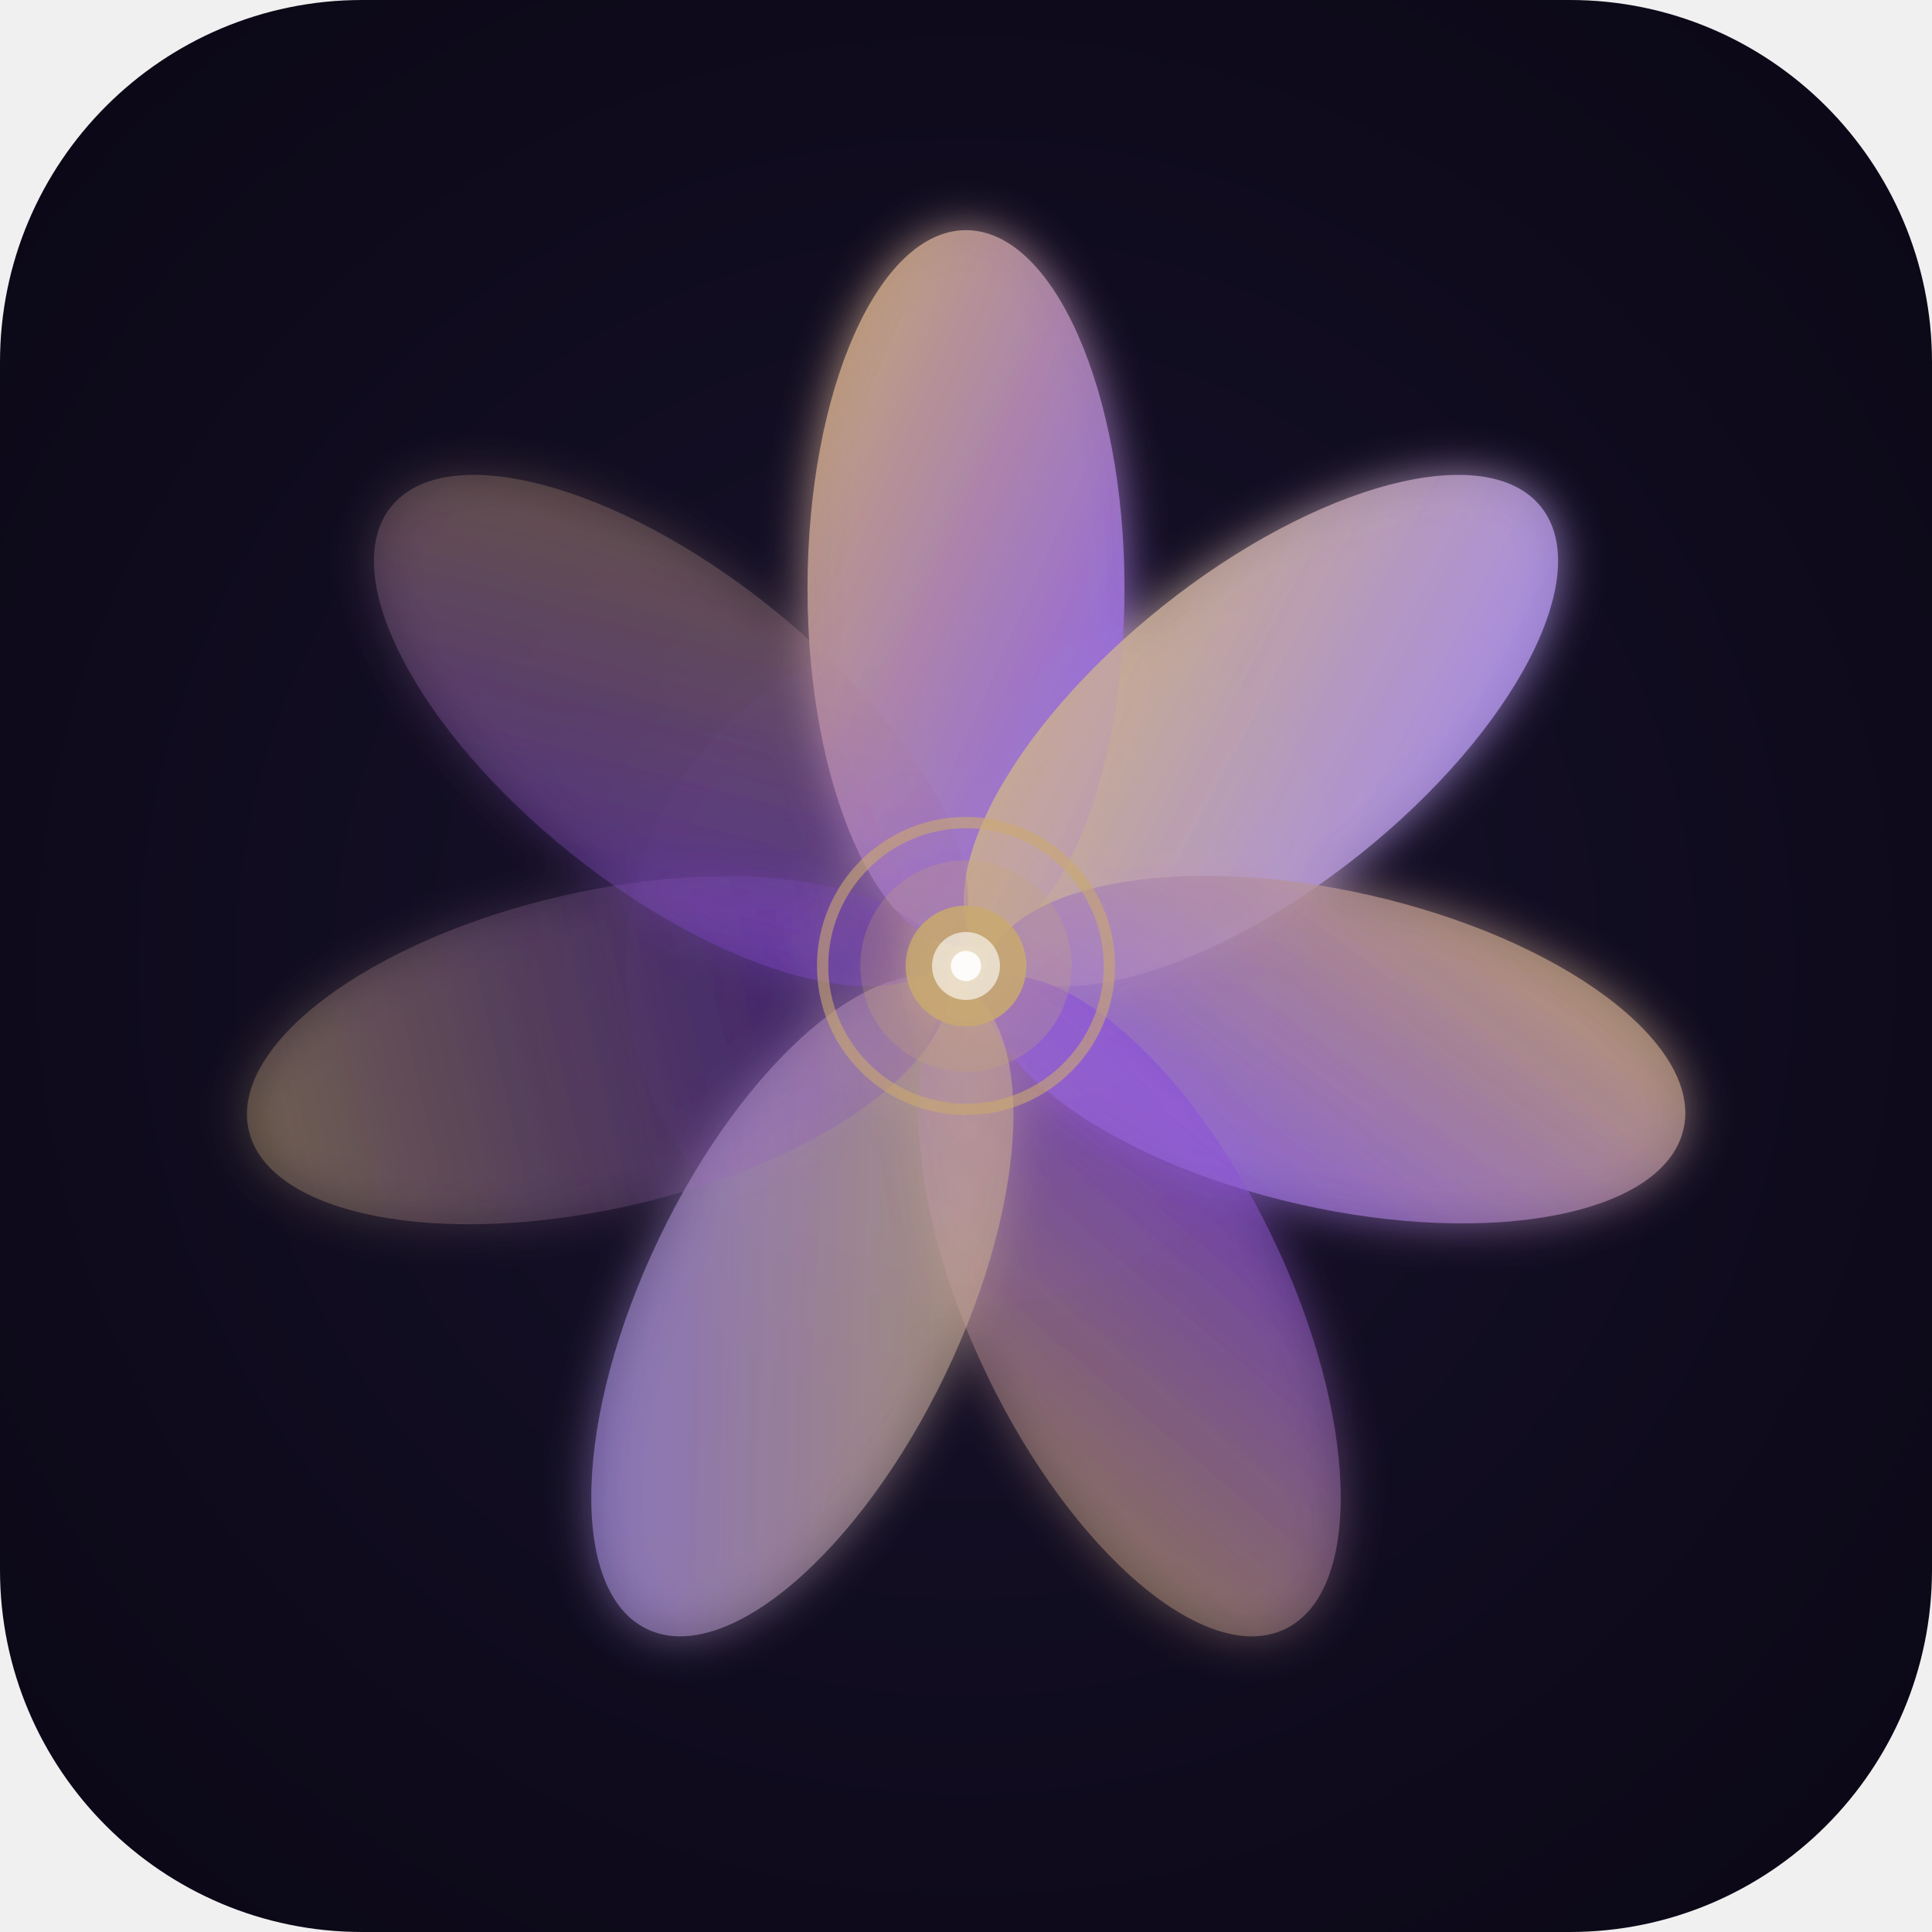
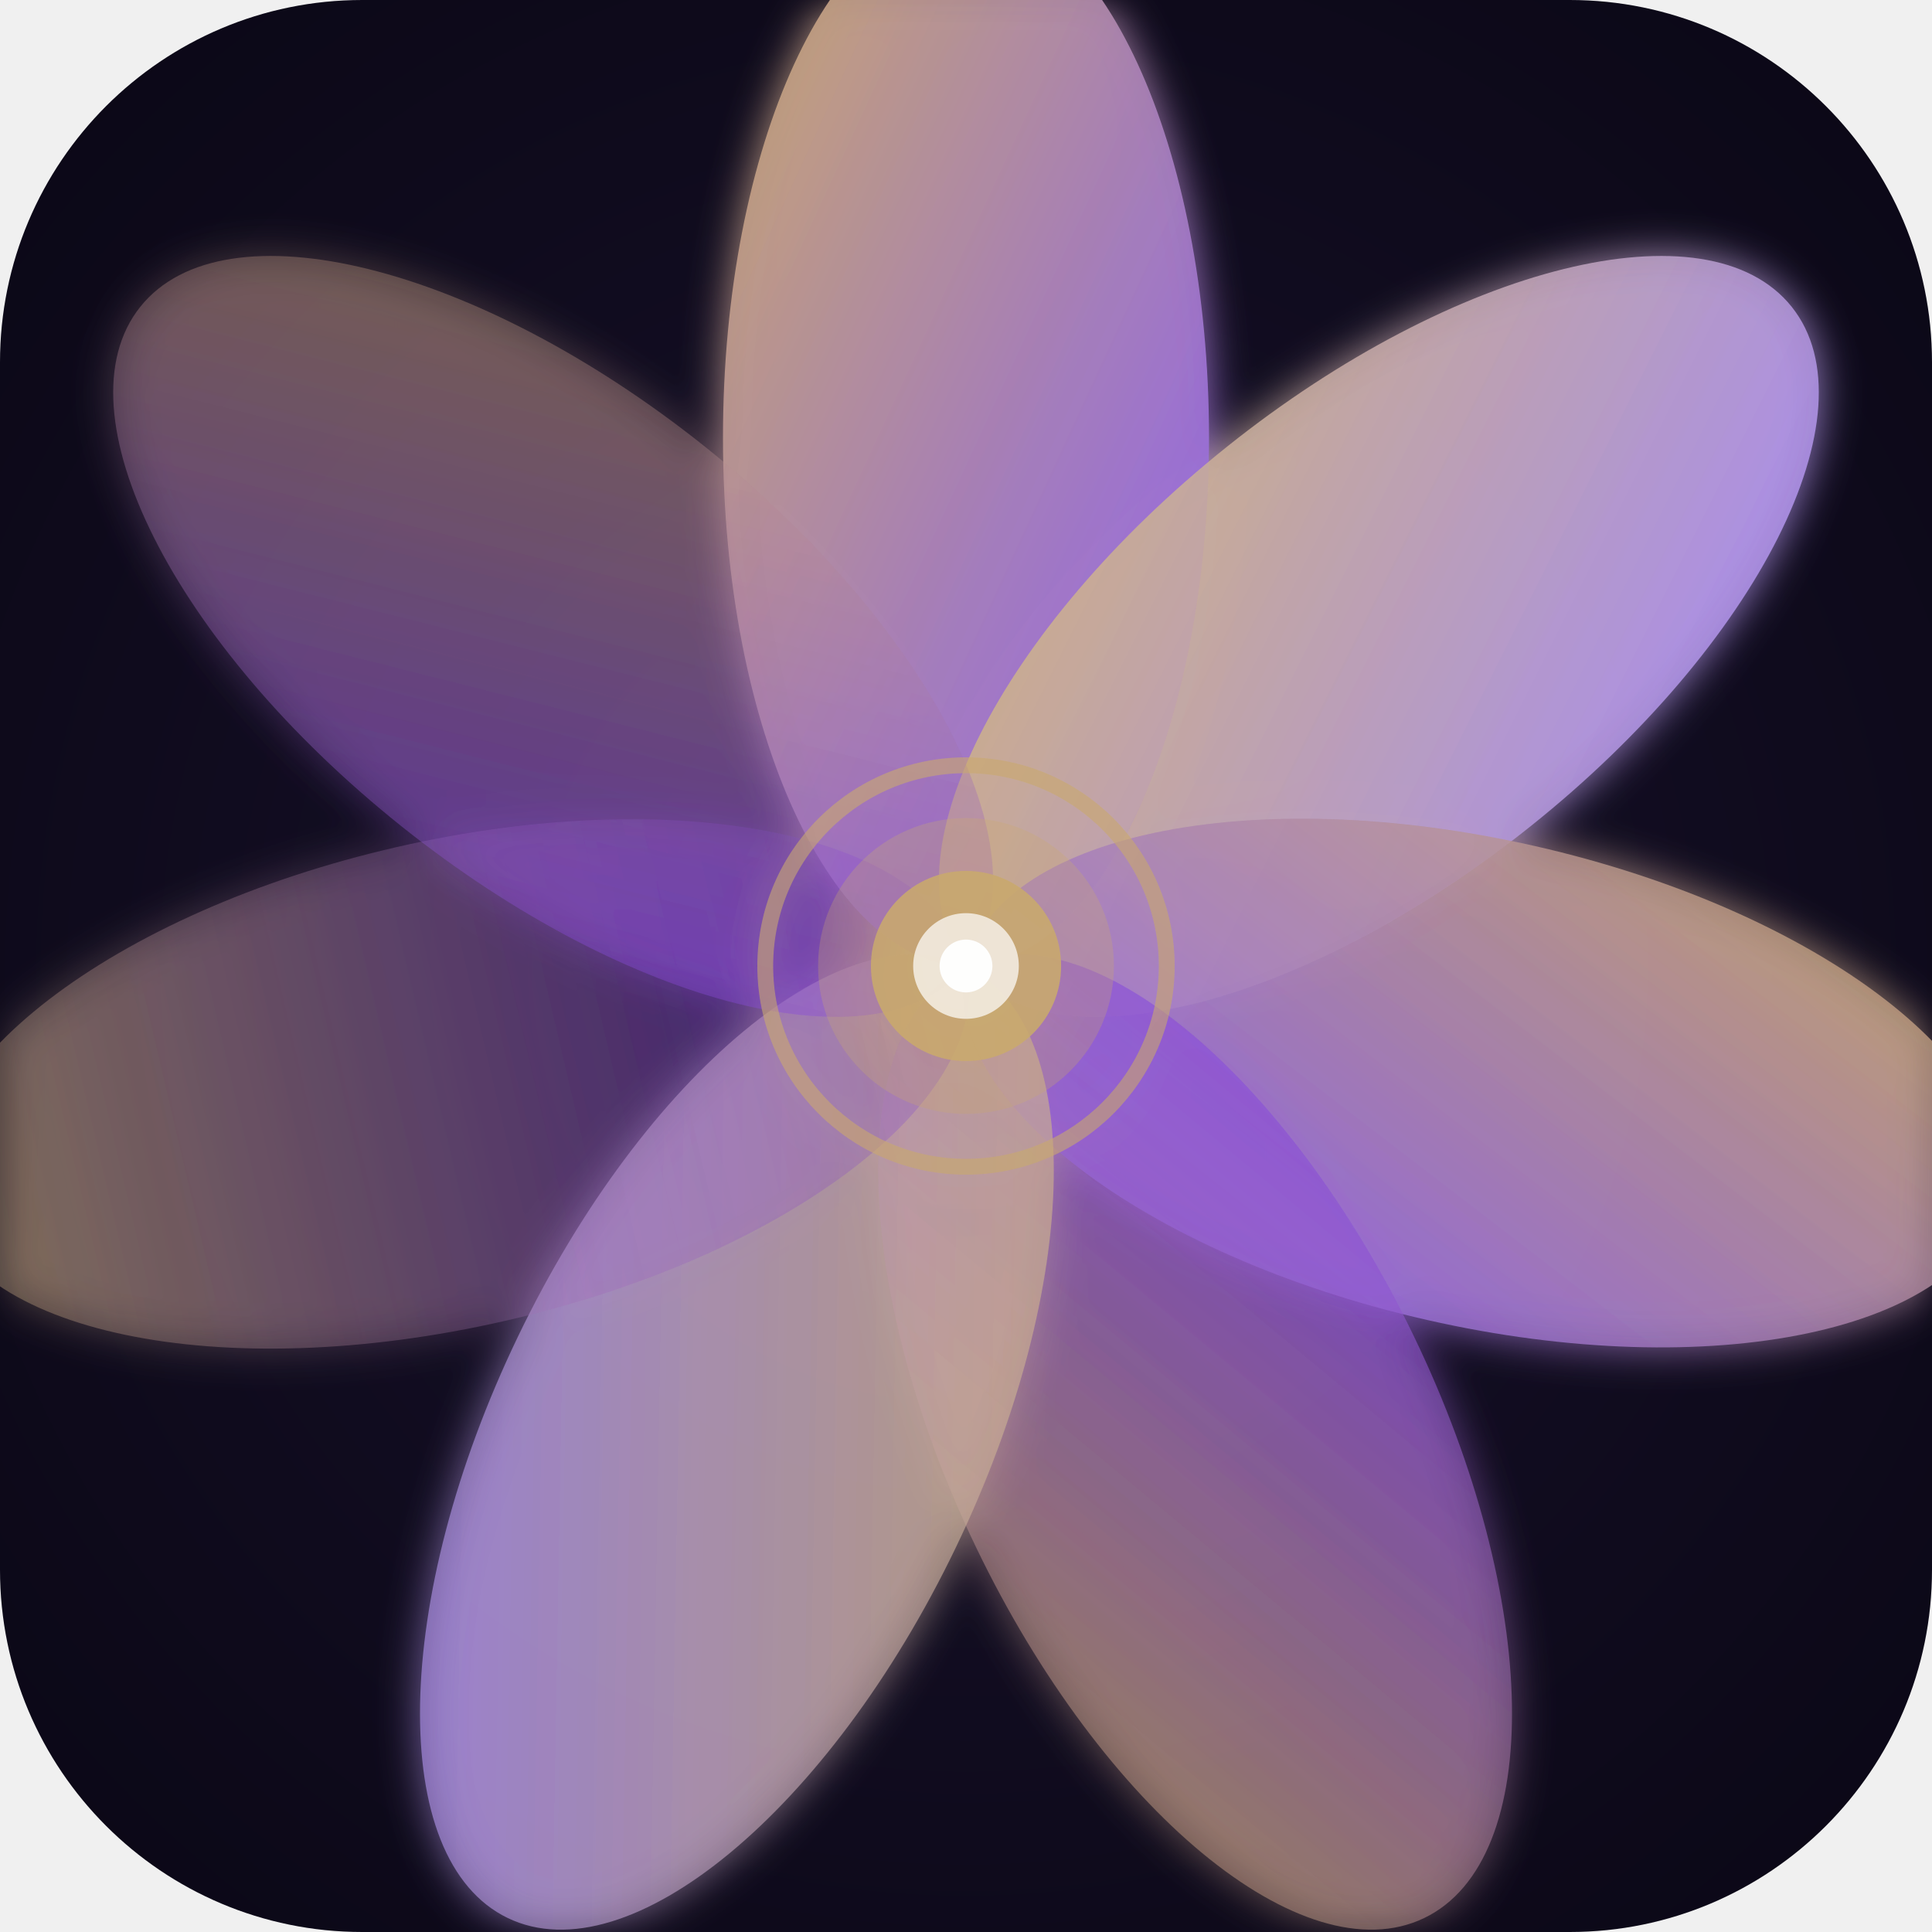
<svg xmlns="http://www.w3.org/2000/svg" viewBox="0 0 512 512" width="512" height="512">
  <defs>
    <radialGradient id="bg" cx="50%" cy="50%" r="70%">
      <stop offset="0%" stop-color="#18122B" />
      <stop offset="100%" stop-color="#0A0715" />
    </radialGradient>
    <linearGradient id="p1" x1="0%" y1="0%" x2="100%" y2="100%">
      <stop offset="0%" stop-color="#C9A96E" />
      <stop offset="100%" stop-color="#8B5CF6" />
    </linearGradient>
    <linearGradient id="p2" x1="100%" y1="0%" x2="0%" y2="100%">
      <stop offset="0%" stop-color="#A78BFA" />
      <stop offset="100%" stop-color="#D4B87A" />
    </linearGradient>
    <linearGradient id="p3" x1="0%" y1="100%" x2="100%" y2="0%">
      <stop offset="0%" stop-color="#7C3AED" stop-opacity="0.85" />
      <stop offset="100%" stop-color="#C9A96E" stop-opacity="0.7" />
    </linearGradient>
    <linearGradient id="p4" x1="50%" y1="0%" x2="50%" y2="100%">
      <stop offset="0%" stop-color="#DFC08A" stop-opacity="0.6" />
      <stop offset="100%" stop-color="#6D28D9" stop-opacity="0.4" />
    </linearGradient>
    <filter id="glow">
-       <feGaussianBlur stdDeviation="6" result="b" />
+       <feGaussianBlur stdDeviation="4" result="b" />
      <feComposite in="SourceGraphic" in2="b" operator="over" />
-     </filter>
-     <filter id="softGlow">
-       <feGaussianBlur stdDeviation="12" result="b" />
-       <feMerge>
-         <feMergeNode in="b" />
-         <feMergeNode in="SourceGraphic" />
-       </feMerge>
    </filter>
  </defs>
  <rect width="512" height="512" fill="url(#bg)" rx="96" />
-   <circle cx="256" cy="256" r="90" fill="#8B5CF6" opacity="0.06" filter="url(#softGlow)" />
-   <g transform="translate(256,256)" filter="url(#glow)">
-     <ellipse cx="0" cy="-100" rx="42" ry="95" transform="rotate(0)" fill="url(#p1)" opacity="0.92" />
-     <ellipse cx="0" cy="-100" rx="42" ry="95" transform="rotate(51.4)" fill="url(#p2)" opacity="0.82" />
-     <ellipse cx="0" cy="-100" rx="42" ry="95" transform="rotate(102.8)" fill="url(#p1)" opacity="0.72" />
-     <ellipse cx="0" cy="-100" rx="42" ry="95" transform="rotate(154.3)" fill="url(#p3)" opacity="0.62" />
-     <ellipse cx="0" cy="-100" rx="42" ry="95" transform="rotate(205.7)" fill="url(#p2)" opacity="0.52" />
-     <ellipse cx="0" cy="-100" rx="42" ry="95" transform="rotate(257.1)" fill="url(#p4)" opacity="0.45" />
-     <ellipse cx="0" cy="-100" rx="42" ry="95" transform="rotate(308.6)" fill="url(#p3)" opacity="0.38" />
+   <g transform="translate(256,256) scale(1.4)" filter="url(#glow)">
+     <ellipse cx="0" cy="-100" rx="46" ry="100" transform="rotate(0)" fill="url(#p1)" opacity="0.95" />
+     <ellipse cx="0" cy="-100" rx="46" ry="100" transform="rotate(51.4)" fill="url(#p2)" opacity="0.88" />
+     <ellipse cx="0" cy="-100" rx="46" ry="100" transform="rotate(102.8)" fill="url(#p1)" opacity="0.80" />
+     <ellipse cx="0" cy="-100" rx="46" ry="100" transform="rotate(154.3)" fill="url(#p3)" opacity="0.72" />
+     <ellipse cx="0" cy="-100" rx="46" ry="100" transform="rotate(205.7)" fill="url(#p2)" opacity="0.64" />
+     <ellipse cx="0" cy="-100" rx="46" ry="100" transform="rotate(257.1)" fill="url(#p4)" opacity="0.56" />
+     <ellipse cx="0" cy="-100" rx="46" ry="100" transform="rotate(308.6)" fill="url(#p3)" opacity="0.48" />
    <circle cx="0" cy="0" r="38" fill="none" stroke="#C9A96E" stroke-width="3" opacity="0.6" />
-     <circle cx="0" cy="0" r="28" fill="#C9A96E" opacity="0.25" />
-     <circle cx="0" cy="0" r="16" fill="#C9A96E" opacity="0.85" />
-     <circle cx="0" cy="0" r="9" fill="#FFFFFF" opacity="0.6" />
-     <circle cx="0" cy="0" r="4" fill="#FFFFFF" opacity="0.9" />
+     <circle cx="0" cy="0" r="28" fill="#C9A96E" opacity="0.3" />
+     <circle cx="0" cy="0" r="18" fill="#C9A96E" opacity="0.9" />
+     <circle cx="0" cy="0" r="10" fill="#FFFFFF" opacity="0.7" />
+     <circle cx="0" cy="0" r="5" fill="#FFFFFF" opacity="0.95" />
  </g>
</svg>
